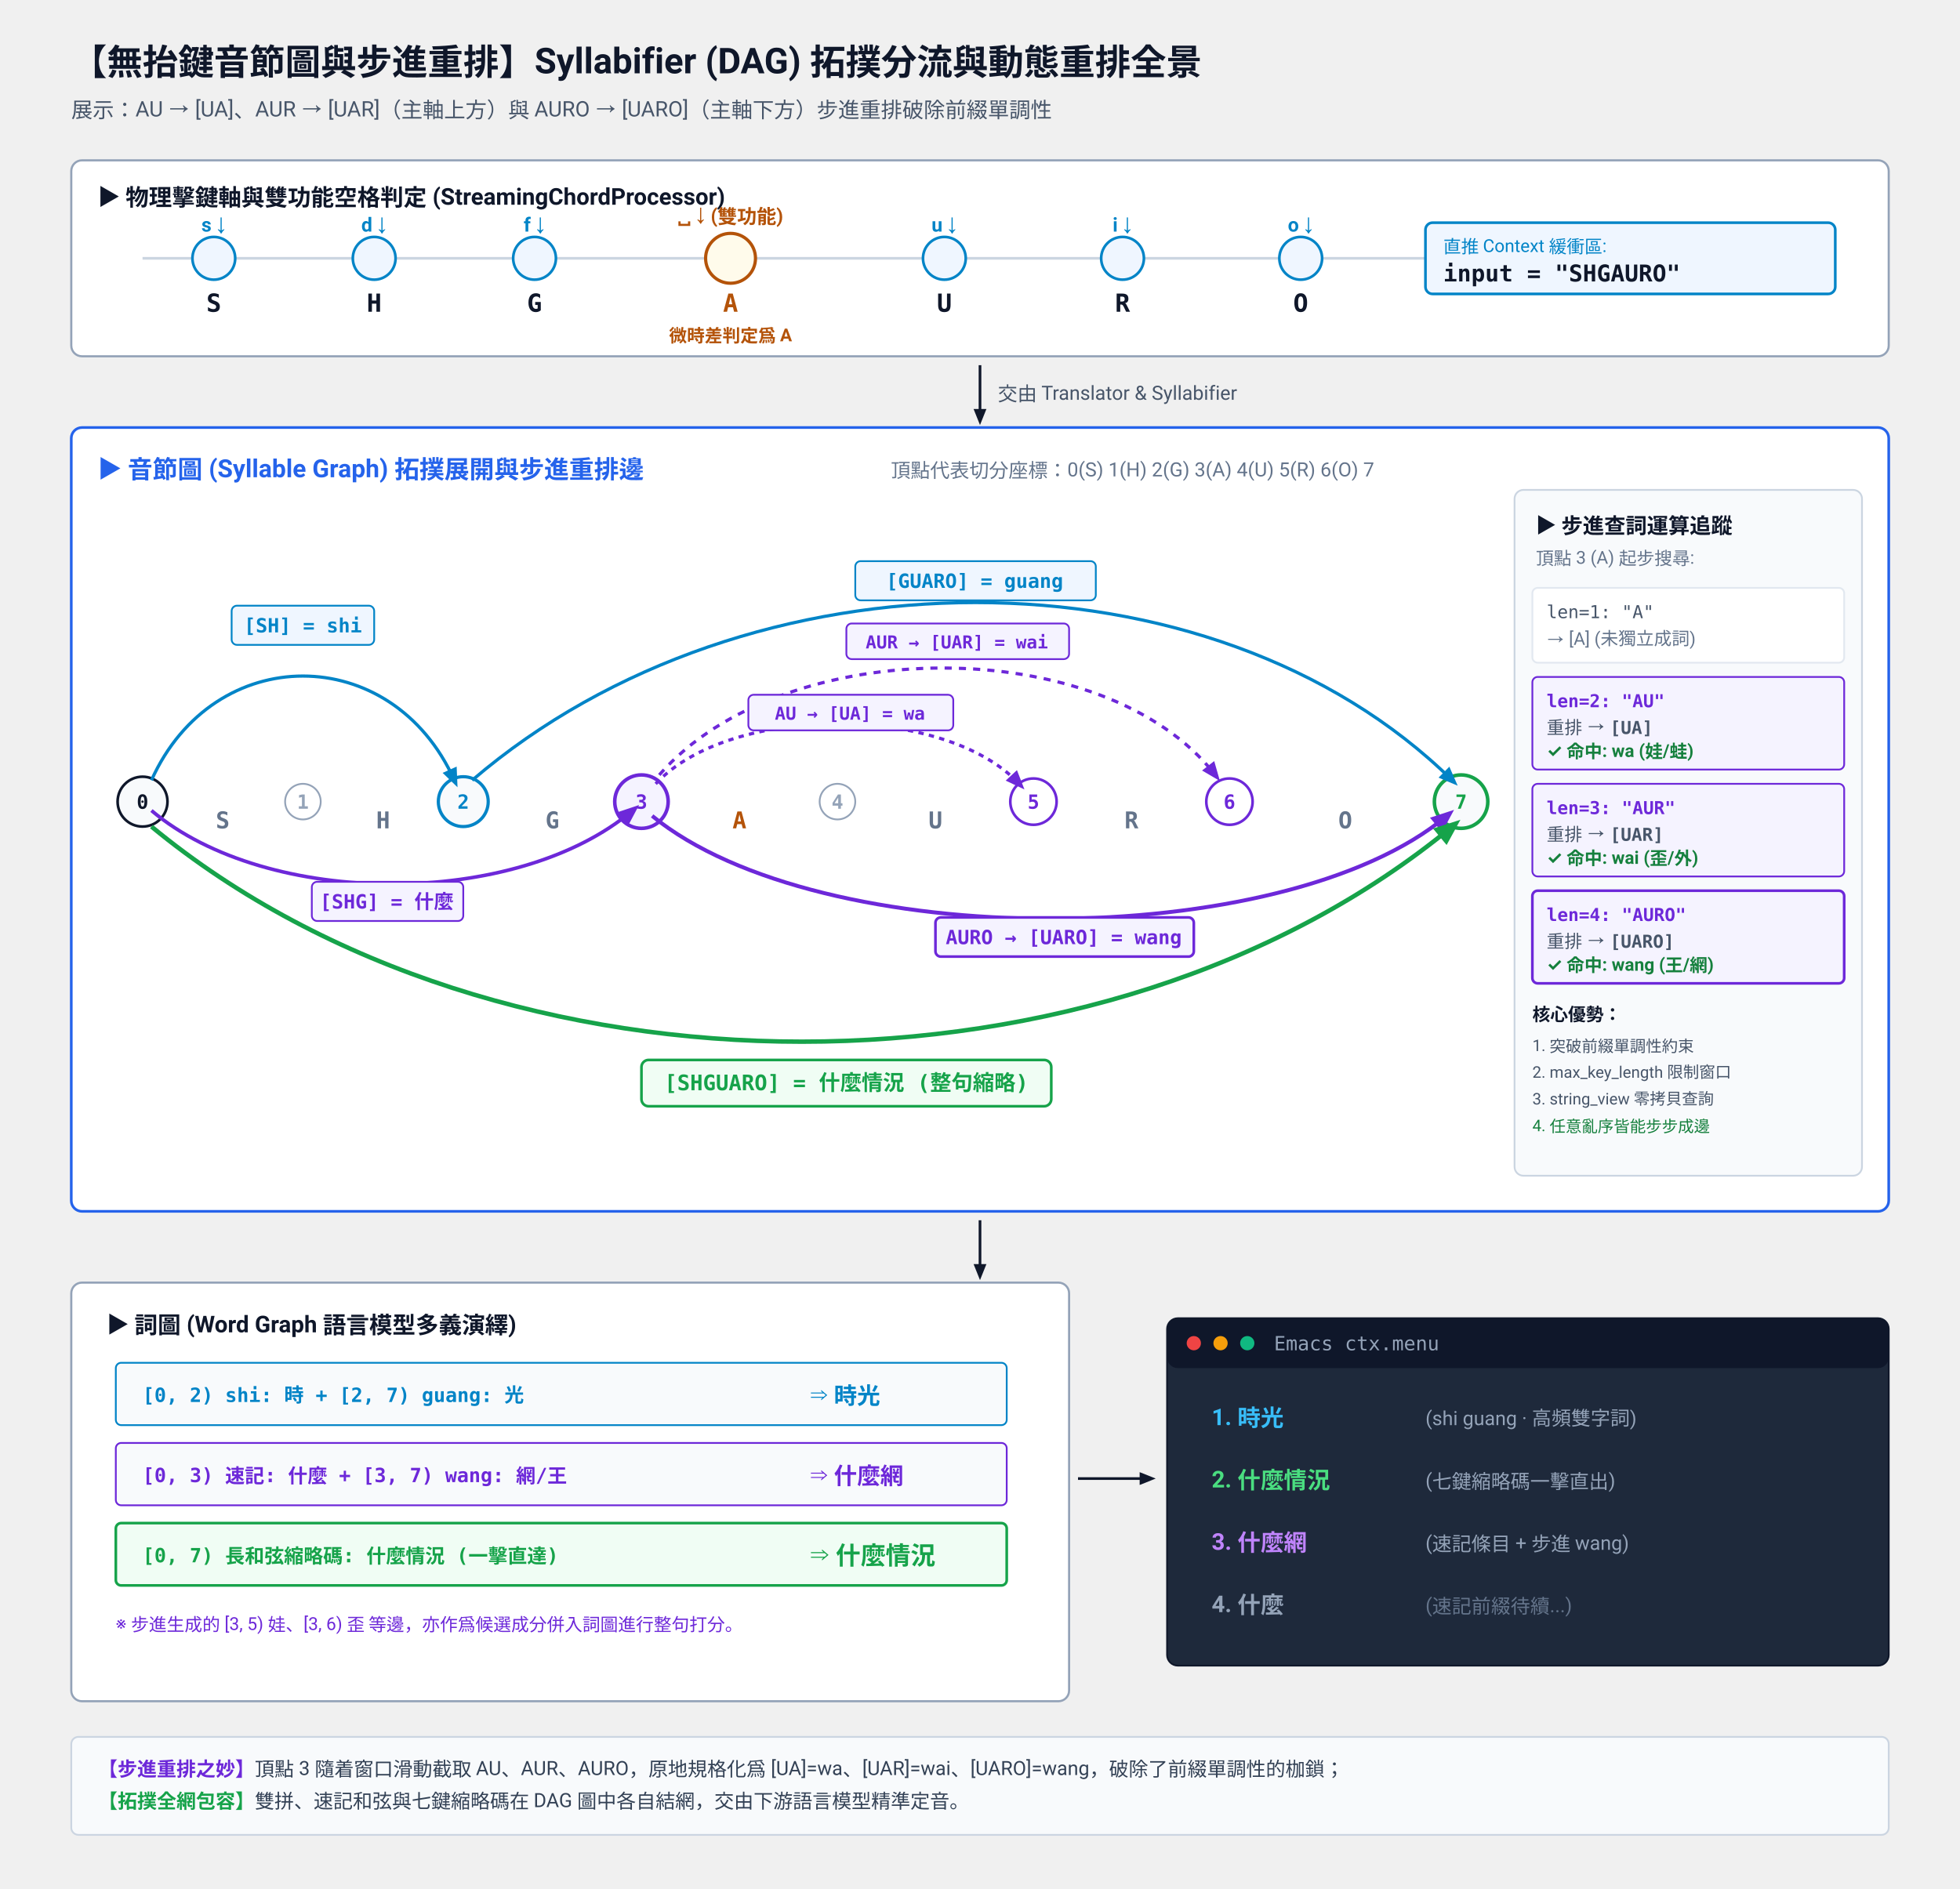
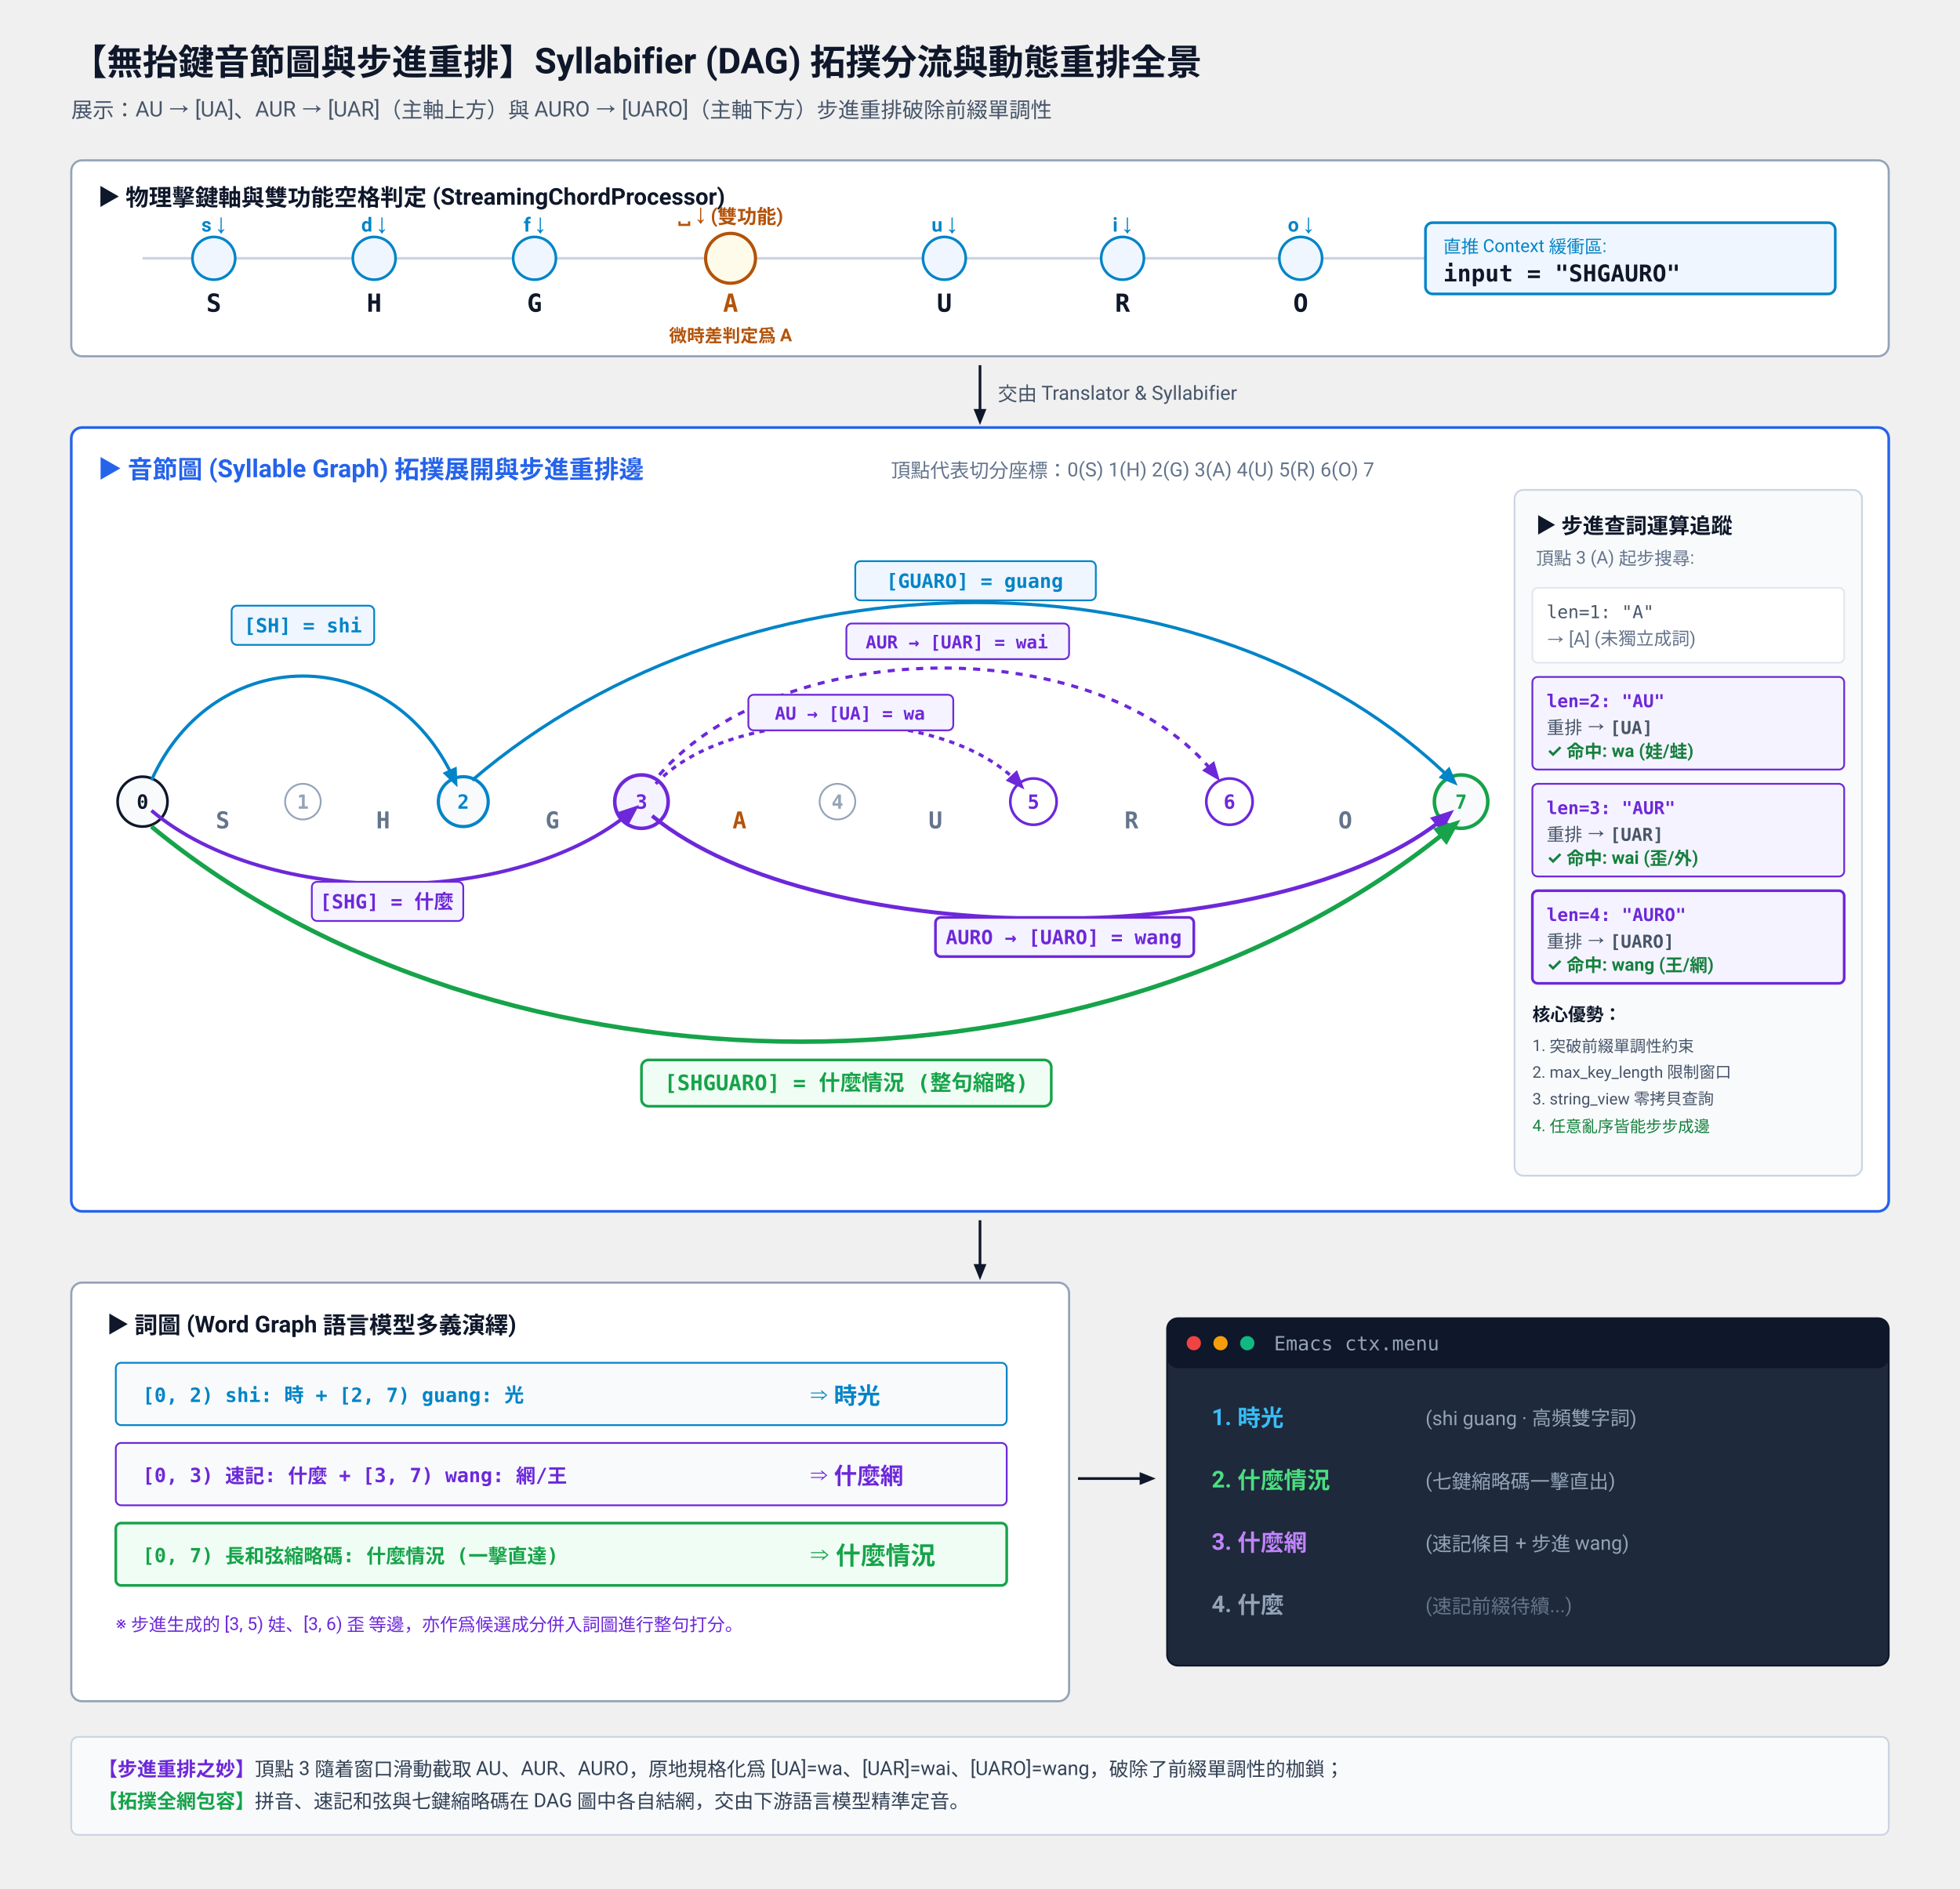
<svg xmlns="http://www.w3.org/2000/svg" viewBox="0 0 1100 1060" width="100%" height="100%" style="background:#ffffff; font-family:-apple-system,BlinkMacSystemFont,'Segoe UI',Roboto,Helvetica,Arial,sans-serif;">
  <defs>
    <marker id="arr-black" viewBox="0 0 10 10" refX="6" refY="5" markerWidth="6" markerHeight="6" orient="auto-start-reverse">
      <path d="M 0 1 L 10 5 L 0 9 z" fill="#0f172a" />
    </marker>
    <marker id="arr-blue" viewBox="0 0 10 10" refX="6" refY="5" markerWidth="6" markerHeight="6" orient="auto-start-reverse">
      <path d="M 0 1 L 10 5 L 0 9 z" fill="#0284c7" />
    </marker>
    <marker id="arr-purple" viewBox="0 0 10 10" refX="6" refY="5" markerWidth="6" markerHeight="6" orient="auto-start-reverse">
      <path d="M 0 1 L 10 5 L 0 9 z" fill="#6d28d9" />
    </marker>
    <marker id="arr-green" viewBox="0 0 10 10" refX="6" refY="5" markerWidth="6" markerHeight="6" orient="auto-start-reverse">
      <path d="M 0 1 L 10 5 L 0 9 z" fill="#16a34a" />
    </marker>
  </defs>
  <text x="40" y="42" font-size="20" font-weight="bold" fill="#0f172a">【無抬鍵音節圖與步進重排】Syllabifier (DAG) 拓撲分流與動態重排全景</text>
  <text x="40" y="66" font-size="12" fill="#475569">展示：AU → [UA]、AUR → [UAR]（主軸上方）與 AURO → [UARO]（主軸下方）步進重排破除前綴單調性</text>
  <rect x="40" y="90" width="1020" height="110" rx="6" fill="#ffffff" stroke="#94a3b8" stroke-width="1.2" />
  <text x="55" y="115" font-size="13" font-weight="bold" fill="#0f172a">▶ 物理擊鍵軸與雙功能空格判定 (StreamingChordProcessor)</text>
  <line x1="80" y1="145" x2="1020" y2="145" stroke="#cbd5e1" stroke-width="1.5" marker-end="url(#arr-black)" />
  <g font-size="11" font-weight="bold" text-anchor="middle">
    <circle cx="120" cy="145" r="12" fill="#eff6ff" stroke="#0284c7" stroke-width="1.5" />
    <text x="120" y="130" fill="#0284c7">s ↓</text>
    <text x="120" y="175" font-family="monospace" font-size="14" fill="#0f172a">S</text>
    <circle cx="210" cy="145" r="12" fill="#eff6ff" stroke="#0284c7" stroke-width="1.5" />
    <text x="210" y="130" fill="#0284c7">d ↓</text>
    <text x="210" y="175" font-family="monospace" font-size="14" fill="#0f172a">H</text>
    <circle cx="300" cy="145" r="12" fill="#eff6ff" stroke="#0284c7" stroke-width="1.5" />
    <text x="300" y="130" fill="#0284c7">f ↓</text>
    <text x="300" y="175" font-family="monospace" font-size="14" fill="#0f172a">G</text>
    <circle cx="410" cy="145" r="14" fill="#fffbeb" stroke="#b45309" stroke-width="1.8" />
    <text x="410" y="125" fill="#b45309">␣ ↓ (雙功能)</text>
    <text x="410" y="175" font-family="monospace" font-size="14" fill="#b45309">A</text>
    <text x="410" y="192" font-size="10" fill="#b45309">微時差判定爲 A</text>
    <circle cx="530" cy="145" r="12" fill="#eff6ff" stroke="#0284c7" stroke-width="1.5" />
    <text x="530" y="130" fill="#0284c7">u ↓</text>
    <text x="530" y="175" font-family="monospace" font-size="14" fill="#0f172a">U</text>
    <circle cx="630" cy="145" r="12" fill="#eff6ff" stroke="#0284c7" stroke-width="1.5" />
    <text x="630" y="130" fill="#0284c7">i ↓</text>
    <text x="630" y="175" font-family="monospace" font-size="14" fill="#0f172a">R</text>
    <circle cx="730" cy="145" r="12" fill="#eff6ff" stroke="#0284c7" stroke-width="1.5" />
    <text x="730" y="130" fill="#0284c7">o ↓</text>
    <text x="730" y="175" font-family="monospace" font-size="14" fill="#0f172a">O</text>
  </g>
  <rect x="800" y="125" width="230" height="40" rx="4" fill="#eff6ff" stroke="#0284c7" stroke-width="1.5" />
  <text x="810" y="142" font-size="10" fill="#0284c7">直推 Context 緩衝區:</text>
  <text x="810" y="158" font-size="13" font-family="monospace" font-weight="bold" fill="#0f172a">input = "SHGAURO"</text>
  <line x1="550" y1="205" x2="550" y2="235" stroke="#0f172a" stroke-width="1.5" marker-end="url(#arr-black)" />
  <text x="560" y="225" font-size="11" fill="#475569">交由 Translator &amp; Syllabifier</text>
  <rect x="40" y="240" width="1020" height="440" rx="6" fill="#ffffff" stroke="#2563eb" stroke-width="1.5" />
  <text x="55" y="268" font-size="14" font-weight="bold" fill="#2563eb">▶ 音節圖 (Syllable Graph) 拓撲展開與步進重排邊</text>
  <text x="500" y="268" font-size="11" fill="#64748b">頂點代表切分座標：0(S) 1(H) 2(G) 3(A) 4(U) 5(R) 6(O) 7</text>
  <g font-family="monospace" font-size="11" font-weight="bold" text-anchor="middle">
    <circle cx="80" cy="450" r="14" fill="#f8fafc" stroke="#0f172a" stroke-width="1.5" />
    <text x="80" y="454" fill="#0f172a">0</text>
    <circle cx="170" cy="450" r="10" fill="#ffffff" stroke="#94a3b8" />
    <text x="170" y="454" fill="#94a3b8">1</text>
    <text x="125" y="465" font-size="13" fill="#64748b">S</text>
    <circle cx="260" cy="450" r="14" fill="#f8fafc" stroke="#0284c7" stroke-width="1.8" />
    <text x="260" y="454" fill="#0284c7">2</text>
    <text x="215" y="465" font-size="13" fill="#64748b">H</text>
    <circle cx="360" cy="450" r="15" fill="#f5f3ff" stroke="#6d28d9" stroke-width="2" />
    <text x="360" y="454" fill="#6d28d9">3</text>
    <text x="310" y="465" font-size="13" fill="#64748b">G</text>
    <circle cx="470" cy="450" r="10" fill="#ffffff" stroke="#94a3b8" />
    <text x="470" y="454" fill="#94a3b8">4</text>
    <text x="415" y="465" font-size="13" fill="#b45309">A</text>
    <circle cx="580" cy="450" r="13" fill="#ffffff" stroke="#6d28d9" stroke-width="1.5" />
    <text x="580" y="454" fill="#6d28d9">5</text>
    <text x="525" y="465" font-size="13" fill="#64748b">U</text>
    <circle cx="690" cy="450" r="13" fill="#ffffff" stroke="#6d28d9" stroke-width="1.5" />
    <text x="690" y="454" fill="#6d28d9">6</text>
    <text x="635" y="465" font-size="13" fill="#64748b">R</text>
    <circle cx="820" cy="450" r="15" fill="#f8fafc" stroke="#16a34a" stroke-width="2" />
    <text x="820" y="454" fill="#16a34a">7</text>
    <text x="755" y="465" font-size="13" fill="#64748b">O</text>
  </g>
  <path d="M 85 438 C 120 360, 220 360, 255 438" fill="none" stroke="#0284c7" stroke-width="1.8" marker-end="url(#arr-blue)" />
  <rect x="130" y="340" width="80" height="22" rx="3" fill="#eff6ff" stroke="#0284c7" />
  <text x="170" y="355" font-size="11" font-family="monospace" font-weight="bold" fill="#0284c7" text-anchor="middle">[SH] = shi</text>
  <path d="M 265 438 C 420 305, 680 305, 815 438" fill="none" stroke="#0284c7" stroke-width="1.8" marker-end="url(#arr-blue)" />
  <rect x="480" y="315" width="135" height="22" rx="3" fill="#eff6ff" stroke="#0284c7" />
  <text x="547" y="330" font-size="11" font-family="monospace" font-weight="bold" fill="#0284c7" text-anchor="middle">[GUARO] = guang</text>
  <path d="M 370 435 C 440 355, 620 355, 682 435" fill="none" stroke="#6d28d9" stroke-width="1.8" stroke-dasharray="4" marker-end="url(#arr-purple)" />
  <rect x="475" y="350" width="125" height="20" rx="3" fill="#f5f3ff" stroke="#6d28d9" />
  <text x="537" y="364" font-size="10" font-family="monospace" font-weight="bold" fill="#6d28d9" text-anchor="middle">AUR → [UAR] = wai</text>
  <path d="M 368 440 C 410 395, 530 395, 572 440" fill="none" stroke="#6d28d9" stroke-width="1.8" stroke-dasharray="3" marker-end="url(#arr-purple)" />
  <rect x="420" y="390" width="115" height="20" rx="3" fill="#f5f3ff" stroke="#6d28d9" />
  <text x="477" y="404" font-size="10" font-family="monospace" font-weight="bold" fill="#6d28d9" text-anchor="middle">AU → [UA] = wa</text>
  <path d="M 85 455 C 150 510, 290 510, 355 455" fill="none" stroke="#6d28d9" stroke-width="2" marker-end="url(#arr-purple)" />
  <rect x="175" y="495" width="85" height="22" rx="3" fill="#f5f3ff" stroke="#6d28d9" />
  <text x="217" y="510" font-size="11" font-family="monospace" font-weight="bold" fill="#6d28d9" text-anchor="middle">[SHG] = 什麼</text>
  <path d="M 366 458 C 460 535, 720 535, 812 458" fill="none" stroke="#6d28d9" stroke-width="2.2" marker-end="url(#arr-purple)" />
  <rect x="525" y="515" width="145" height="22" rx="3" fill="#f5f3ff" stroke="#6d28d9" stroke-width="1.5" />
  <text x="597" y="530" font-size="11" font-family="monospace" font-weight="bold" fill="#6d28d9" text-anchor="middle">AURO → [UARO] = wang</text>
  <path d="M 85 464 C 280 625, 620 625, 815 464" fill="none" stroke="#16a34a" stroke-width="2.5" marker-end="url(#arr-green)" />
  <rect x="360" y="595" width="230" height="26" rx="4" fill="#f0fdf4" stroke="#16a34a" stroke-width="1.5" />
  <text x="475" y="612" font-size="12" font-family="monospace" font-weight="bold" fill="#16a34a" text-anchor="middle">[SHGUARO] = 什麼情況 (整句縮略)</text>
  <g transform="translate(850, 275)">
    <rect x="0" y="0" width="195" height="385" rx="5" fill="#f8fafc" stroke="#cbd5e1" />
    <text x="12" y="24" font-size="12" font-weight="bold" fill="#0f172a">▶ 步進查詞運算追蹤</text>
    <text x="12" y="42" font-size="10" fill="#64748b">頂點 3 (A) 起步搜尋:</text>
    <rect x="10" y="55" width="175" height="42" rx="3" fill="#ffffff" stroke="#e2e8f0" />
    <text x="18" y="72" font-size="10" font-family="monospace" fill="#475569">len=1: "A"</text>
    <text x="18" y="87" font-size="10" fill="#64748b">→ [A] (未獨立成詞)</text>
    <rect x="10" y="105" width="175" height="52" rx="3" fill="#f5f3ff" stroke="#6d28d9" />
    <text x="18" y="122" font-size="10" font-family="monospace" fill="#6d28d9" font-weight="bold">len=2: "AU"</text>
    <text x="18" y="137" font-size="10" fill="#475569">重排 → <tspan font-family="monospace" font-weight="bold">[UA]</tspan>
    </text>
    <text x="18" y="150" font-size="10" font-weight="bold" fill="#15803d">✓ 命中: wa (娃/蛙)</text>
    <rect x="10" y="165" width="175" height="52" rx="3" fill="#f5f3ff" stroke="#6d28d9" />
    <text x="18" y="182" font-size="10" font-family="monospace" fill="#6d28d9" font-weight="bold">len=3: "AUR"</text>
    <text x="18" y="197" font-size="10" fill="#475569">重排 → <tspan font-family="monospace" font-weight="bold">[UAR]</tspan>
    </text>
    <text x="18" y="210" font-size="10" font-weight="bold" fill="#15803d">✓ 命中: wai (歪/外)</text>
    <rect x="10" y="225" width="175" height="52" rx="3" fill="#f5f3ff" stroke="#6d28d9" stroke-width="1.5" />
    <text x="18" y="242" font-size="10" font-family="monospace" fill="#6d28d9" font-weight="bold">len=4: "AURO"</text>
    <text x="18" y="257" font-size="10" fill="#475569">重排 → <tspan font-family="monospace" font-weight="bold">[UARO]</tspan>
    </text>
    <text x="18" y="270" font-size="10" font-weight="bold" fill="#15803d">✓ 命中: wang (王/網)</text>
    <text x="10" y="298" font-size="10" fill="#0f172a" font-weight="bold">核心優勢：</text>
    <text x="10" y="315" font-size="9" fill="#475569">1. 突破前綴單調性約束</text>
    <text x="10" y="330" font-size="9" fill="#475569">2. max_key_length 限制窗口</text>
    <text x="10" y="345" font-size="9" fill="#475569">3. string_view 零拷貝查詢</text>
    <text x="10" y="360" font-size="9" fill="#15803d">4. 任意亂序皆能步步成邊</text>
  </g>
  <line x1="550" y1="685" x2="550" y2="715" stroke="#0f172a" stroke-width="1.5" marker-end="url(#arr-black)" />
  <g transform="translate(40, 720)">
    <rect x="0" y="0" width="560" height="235" rx="6" fill="#ffffff" stroke="#94a3b8" stroke-width="1.2" />
    <text x="20" y="28" font-size="13" font-weight="bold" fill="#0f172a">▶ 詞圖 (Word Graph 語言模型多義演繹)</text>
    <g transform="translate(25, 45)">
      <rect x="0" y="0" width="500" height="35" rx="3" fill="#f8fafc" stroke="#0284c7" />
      <text x="15" y="22" font-size="11" font-family="monospace" fill="#0284c7" font-weight="bold">[0, 2) shi: 時   +   [2, 7) guang: 光</text>
      <text x="390" y="22" font-size="13" font-weight="bold" fill="#0284c7">⇒ 時光</text>
    </g>
    <g transform="translate(25, 90)">
      <rect x="0" y="0" width="500" height="35" rx="3" fill="#f8fafc" stroke="#6d28d9" />
      <text x="15" y="22" font-size="11" font-family="monospace" fill="#6d28d9" font-weight="bold">[0, 3) 速記: 什麼   +   [3, 7) wang: 網/王</text>
      <text x="390" y="22" font-size="13" font-weight="bold" fill="#6d28d9">⇒ 什麼網</text>
    </g>
    <g transform="translate(25, 135)">
      <rect x="0" y="0" width="500" height="35" rx="3" fill="#f0fdf4" stroke="#16a34a" stroke-width="1.5" />
      <text x="15" y="22" font-size="11" font-family="monospace" fill="#16a34a" font-weight="bold">[0, 7) 長和弦縮略碼: 什麼情況 (一擊直達)</text>
      <text x="390" y="22" font-size="14" font-weight="bold" fill="#16a34a">⇒ 什麼情況</text>
    </g>
    <text x="25" y="195" font-size="10" fill="#6d28d9">※ 步進生成的 [3, 5) 娃、[3, 6) 歪 等邊，亦作爲候選成分併入詞圖進行整句打分。</text>
    <line x1="565" y1="110" x2="605" y2="110" stroke="#0f172a" stroke-width="1.5" marker-end="url(#arr-black)" />
    <g transform="translate(615, 20)">
      <rect x="0" y="0" width="405" height="195" rx="6" fill="#1e293b" stroke="#0f172a" />
      <rect x="0" y="0" width="405" height="28" rx="6" fill="#0f172a" />
      <circle cx="15" cy="14" r="4" fill="#ef4444" />
      <circle cx="30" cy="14" r="4" fill="#f59e0b" />
      <circle cx="45" cy="14" r="4" fill="#10b981" />
      <text x="60" y="18" font-size="11" fill="#94a3b8" font-family="monospace">Emacs ctx.menu</text>
      <g font-size="13" font-weight="bold" fill="#ffffff" transform="translate(25, 60)">
        <text x="0" y="0" fill="#38bdf8">1. 時光</text>
        <text x="120" y="0" font-size="11" fill="#94a3b8" font-weight="normal">(shi guang · 高頻雙字詞)</text>
        <text x="0" y="35" fill="#4ade80">2. 什麼情況</text>
        <text x="120" y="35" font-size="11" fill="#94a3b8" font-weight="normal">(七鍵縮略碼一擊直出)</text>
        <text x="0" y="70" fill="#c084fc">3. 什麼網</text>
        <text x="120" y="70" font-size="11" fill="#94a3b8" font-weight="normal">(速記條目 + 步進 wang)</text>
        <text x="0" y="105" fill="#94a3b8">4. 什麼</text>
        <text x="120" y="105" font-size="11" fill="#64748b" font-weight="normal">(速記前綴待續...)</text>
      </g>
    </g>
  </g>
  <g transform="translate(40, 975)">
    <rect x="0" y="0" width="1020" height="55" rx="4" fill="#f8fafc" stroke="#cbd5e1" />
    <text x="15" y="22" font-size="11" fill="#334155">
      <tspan font-weight="bold" fill="#6d28d9">【步進重排之妙】</tspan>頂點 3 隨着窗口滑動截取 AU、AUR、AURO，原地規格化爲 [UA]=wa、[UAR]=wai、[UARO]=wang，破除了前綴單調性的枷鎖；</text>
    <text x="15" y="40" font-size="11" fill="#334155">
-       <tspan font-weight="bold" fill="#16a34a">【拓撲全網包容】</tspan>雙拼、速記和弦與七鍵縮略碼在 DAG 圖中各自結網，交由下游語言模型精準定音。</text>
+       <tspan font-weight="bold" fill="#16a34a">【拓撲全網包容】</tspan>拼音、速記和弦與七鍵縮略碼在 DAG 圖中各自結網，交由下游語言模型精準定音。</text>
  </g>
</svg>
